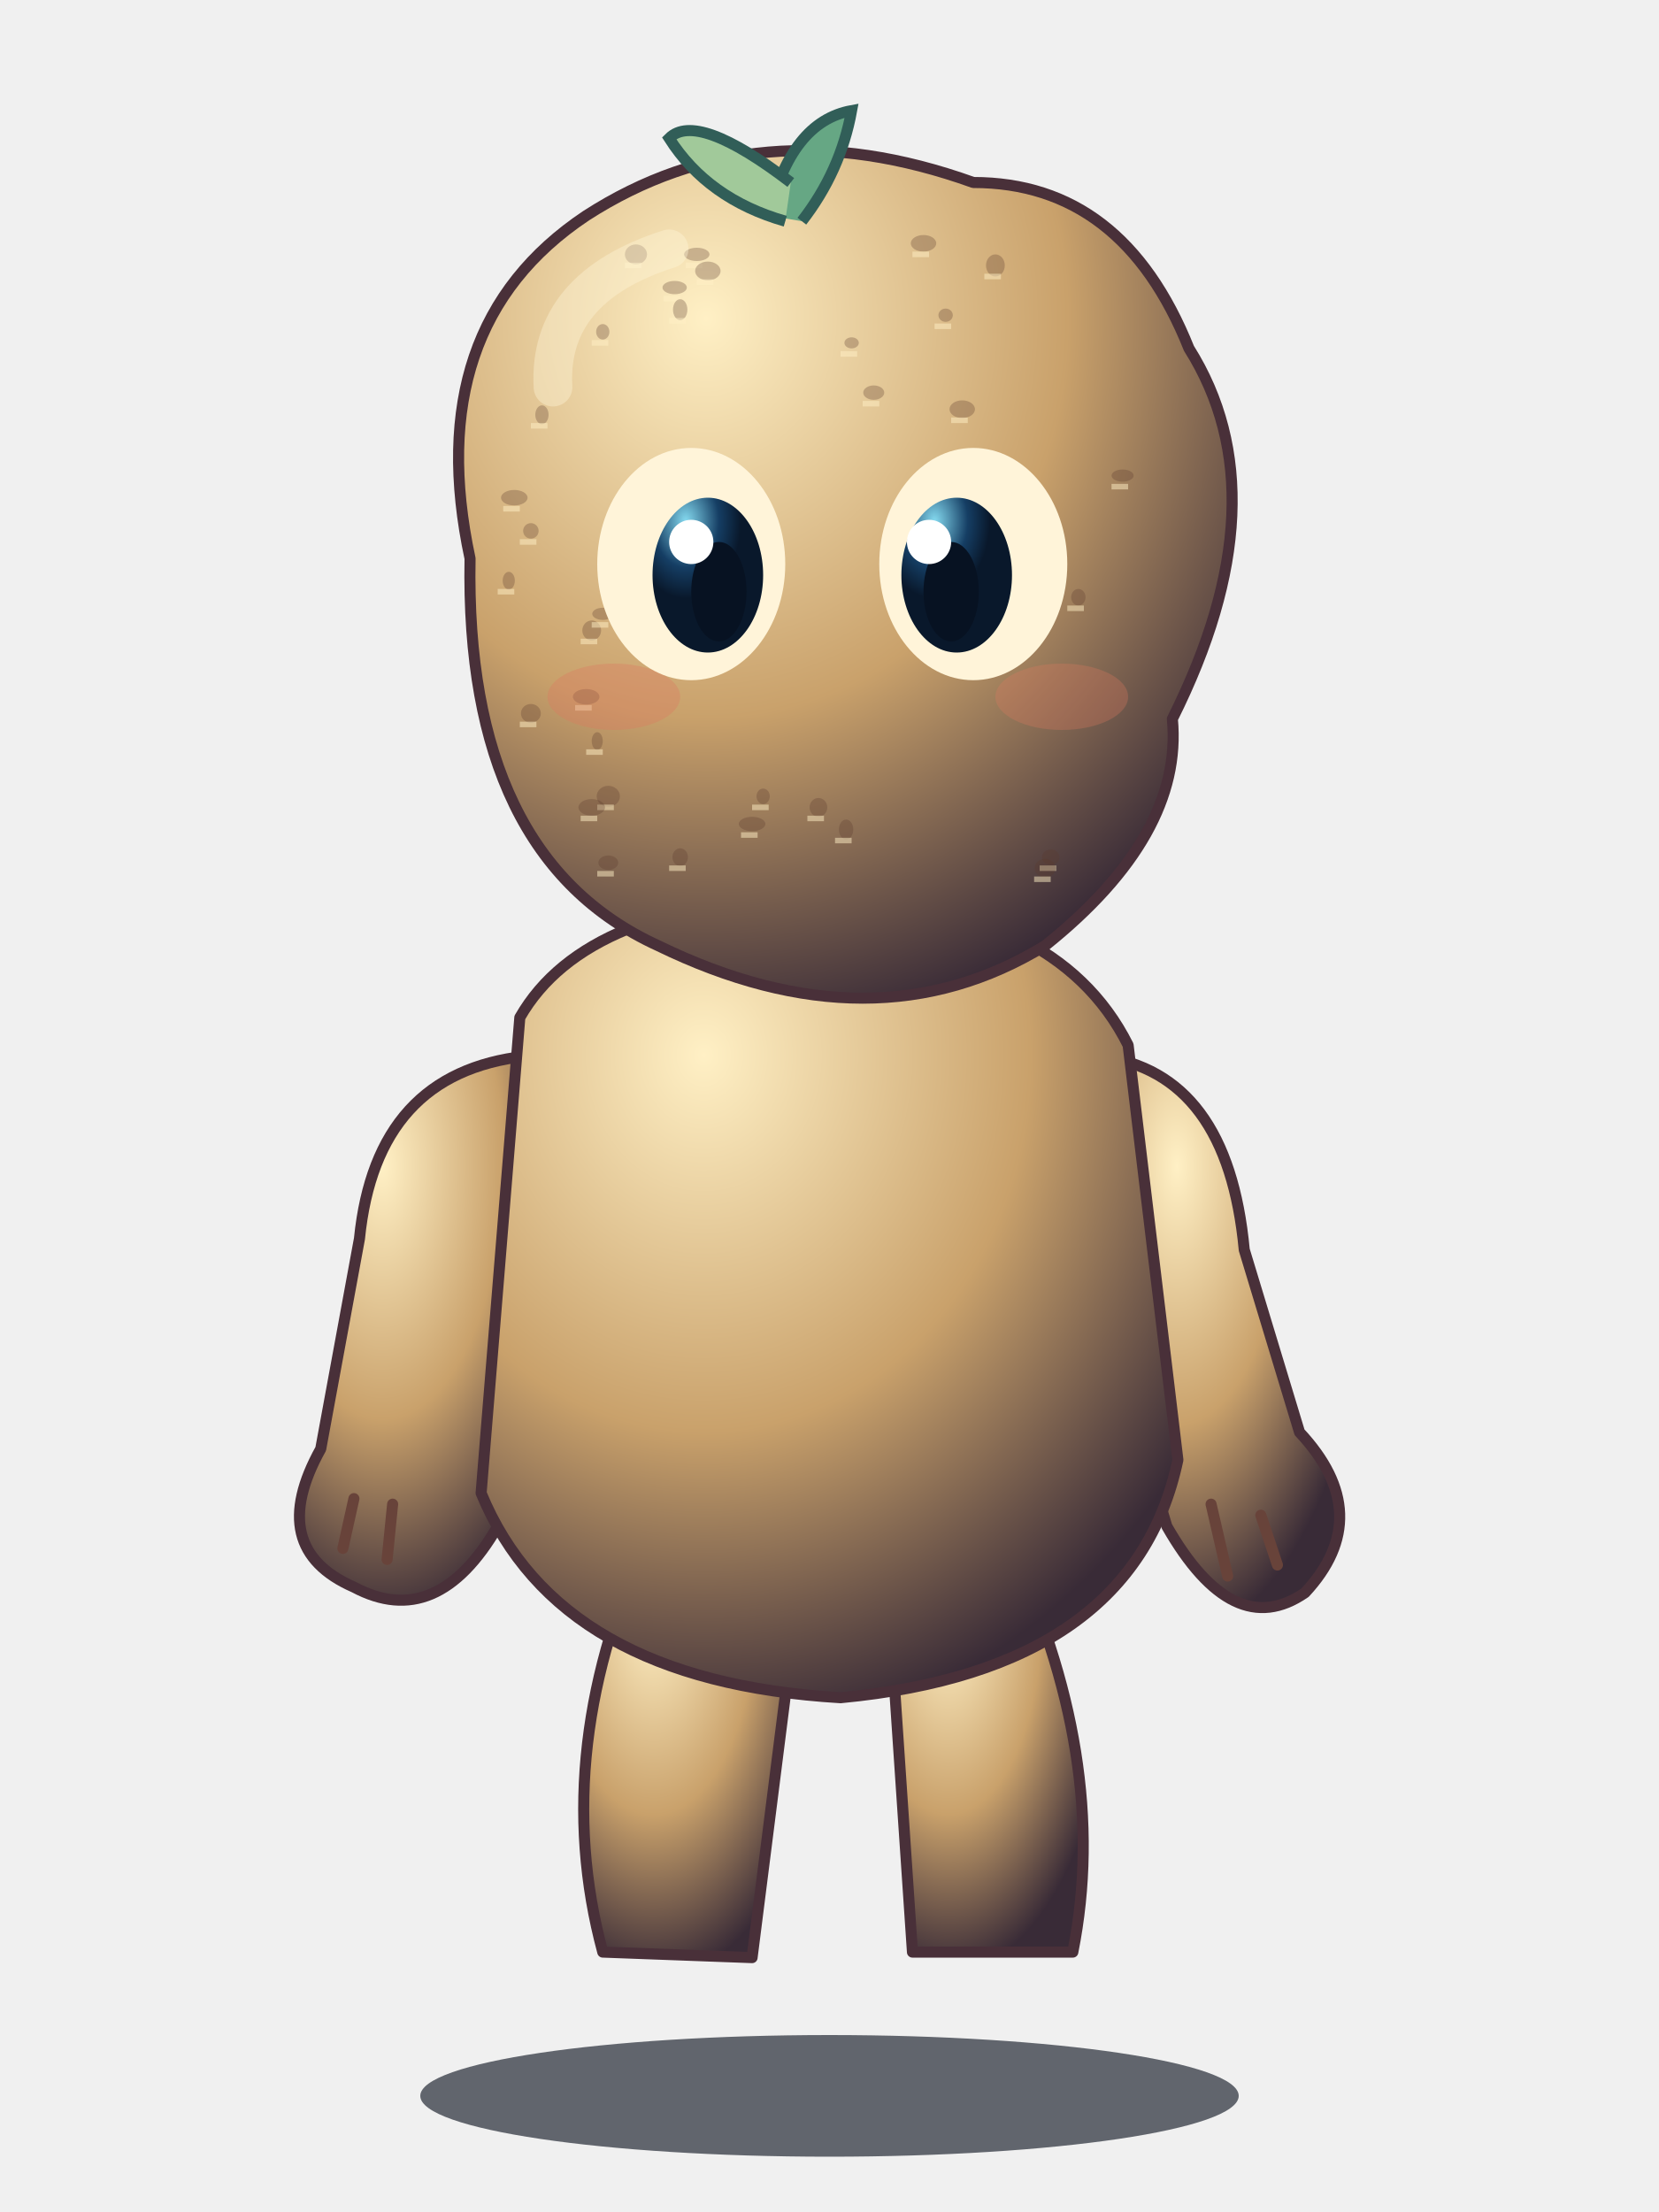
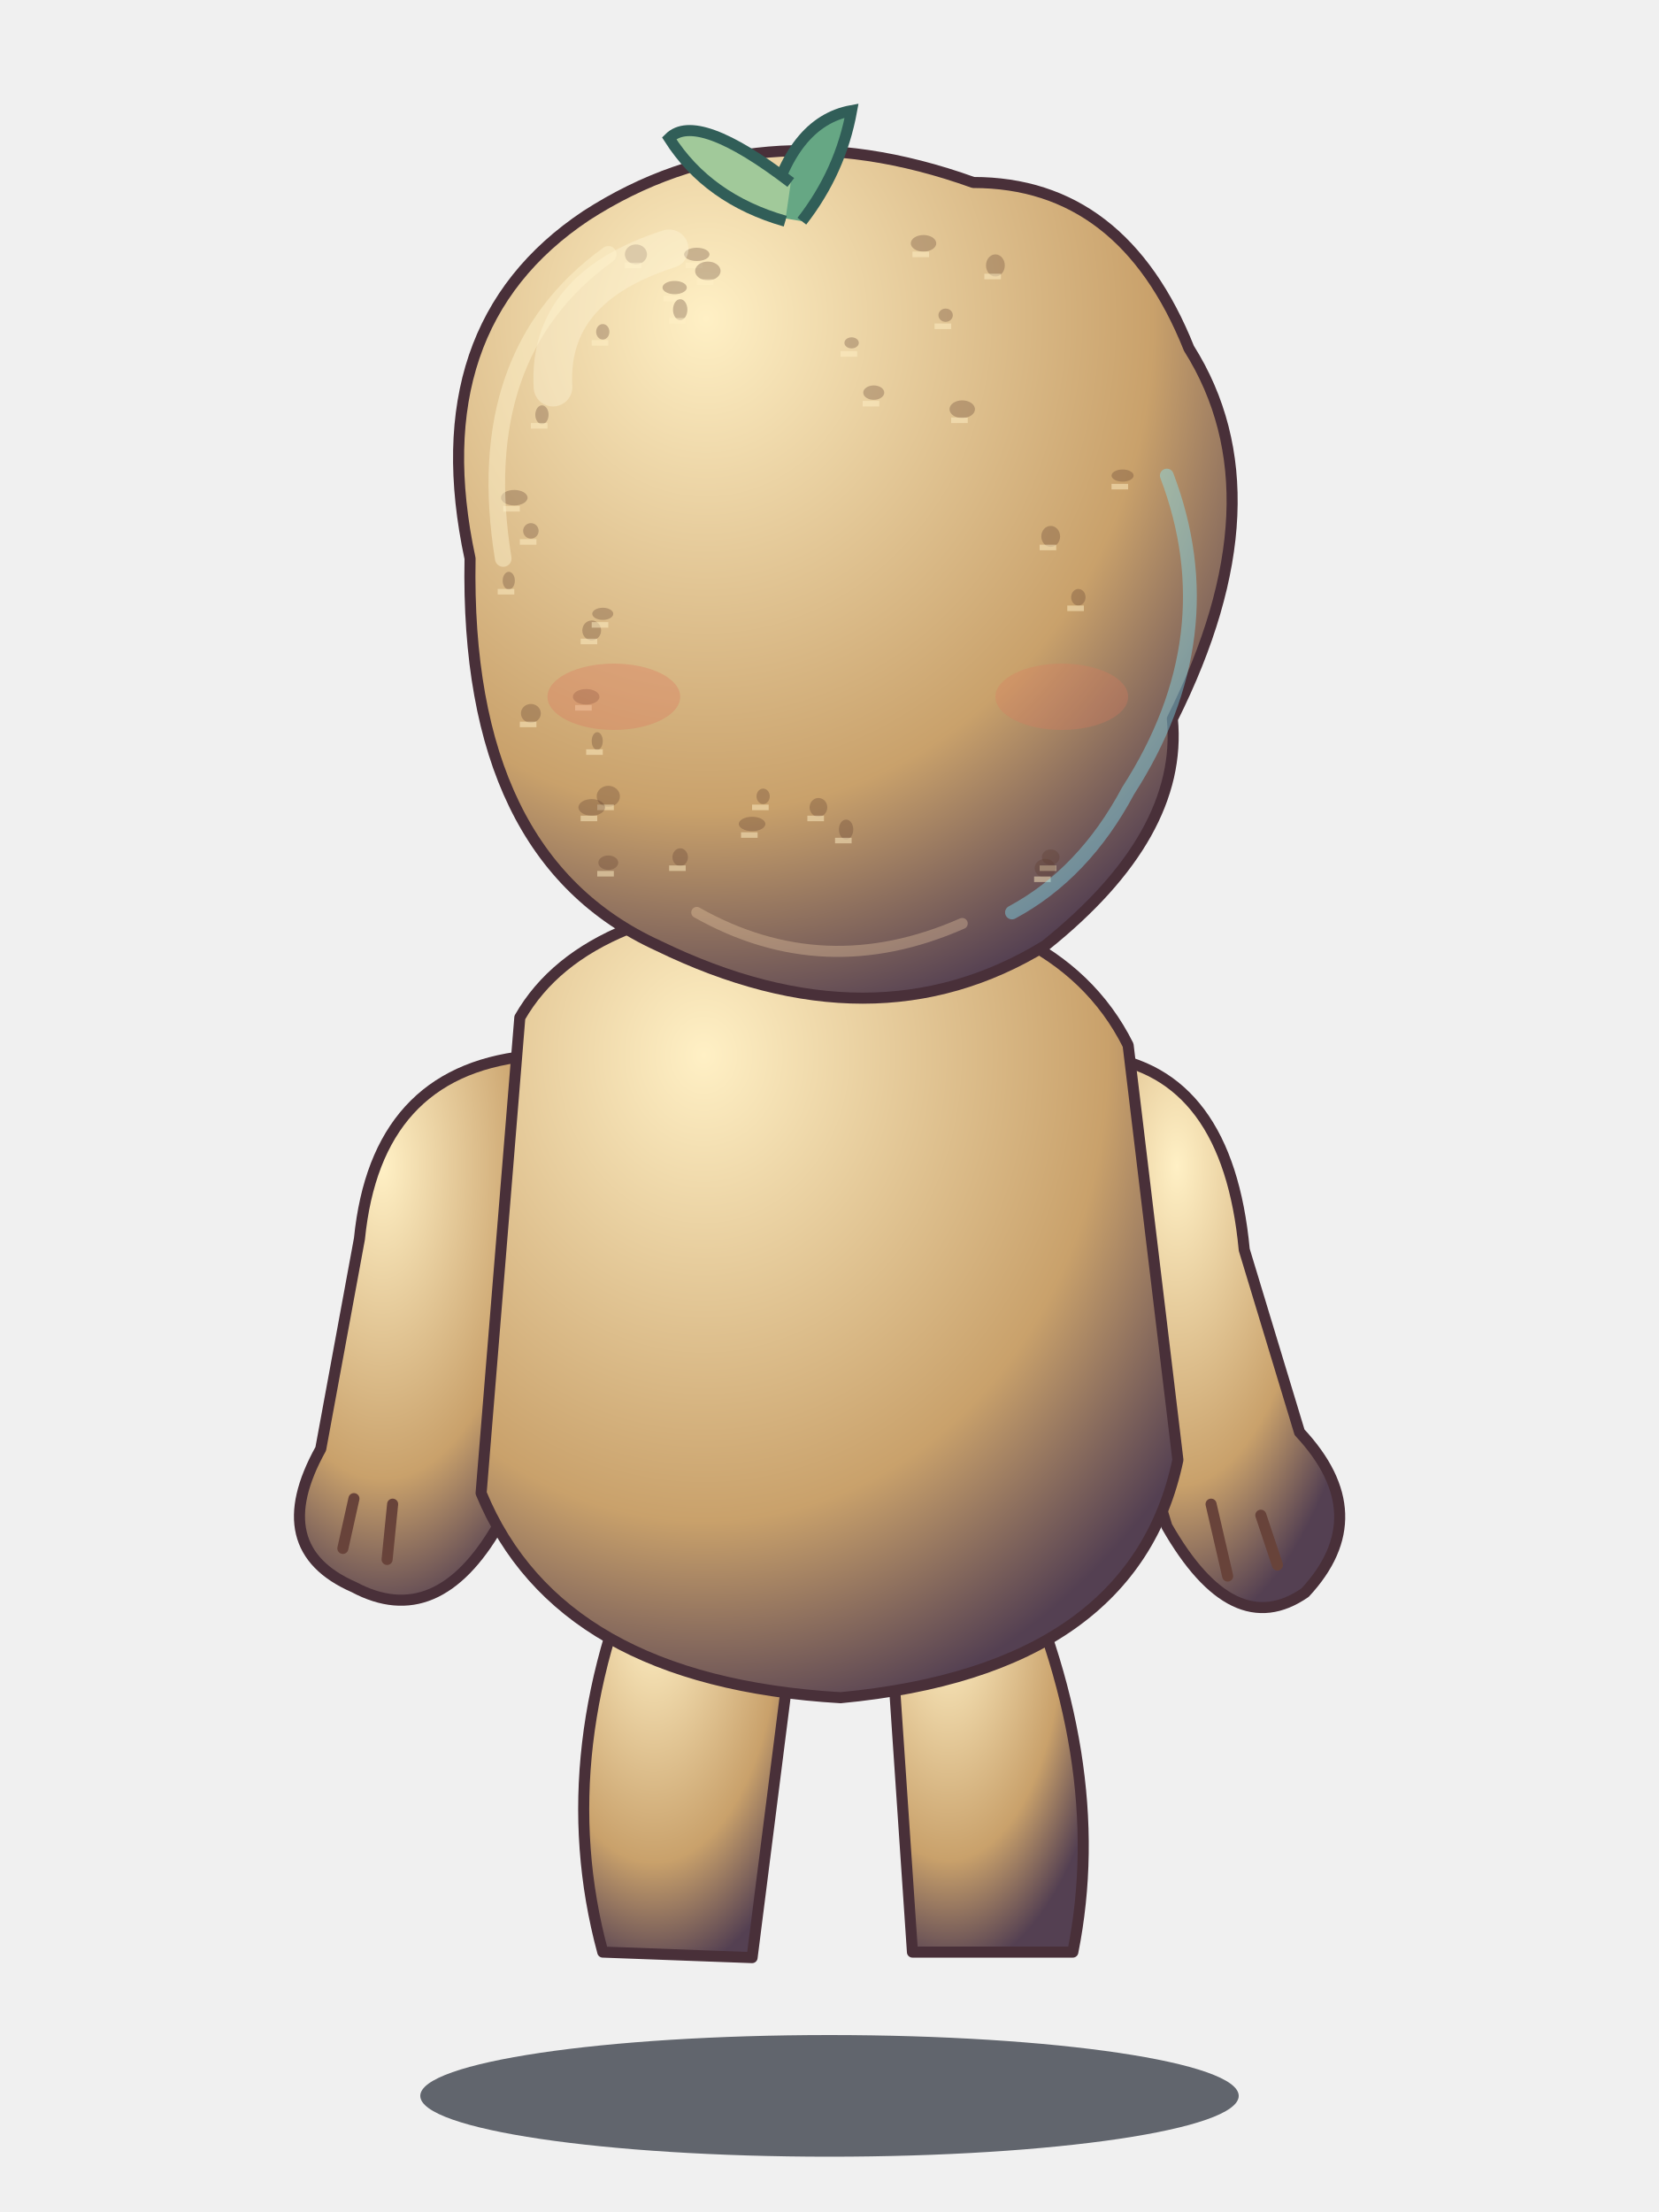
<svg xmlns="http://www.w3.org/2000/svg" viewBox="0 0 300 400">
  <defs>
    <radialGradient id="skin" cx=".32" cy=".2" r=".85">
      <stop stop-color="#fff0c5" />
-       <stop offset=".55" stop-color="#c9a16b" />
-       <stop offset="1" stop-color="#392b37" />
+       <stop offset=".68" stop-color="#c9a16b" />
+       <stop offset="1" stop-color="#544052" />
    </radialGradient>
    <linearGradient id="cloth" x2=".8" y2="1">
      <stop stop-color="#3d5b75" />
      <stop offset=".5" stop-color="#253648" />
      <stop offset="1" stop-color="#101b2d" />
    </linearGradient>
    <linearGradient id="metal" x2=".75" y2="1">
      <stop stop-color="#dce6e9" />
      <stop offset=".3" stop-color="#7e98ac" />
      <stop offset=".48" stop-color="#e1e9eb" />
      <stop offset=".55" stop-color="#496477" />
      <stop offset="1" stop-color="#192c40" />
    </linearGradient>
    <linearGradient id="trim" x2="1" y2="1">
      <stop stop-color="#edfcff" />
      <stop offset=".4" stop-color="#62eafa" />
      <stop offset="1" stop-color="#287c9f" />
    </linearGradient>
    <linearGradient id="leather" x2=".8" y2="1">
      <stop stop-color="#c59269" />
      <stop offset=".5" stop-color="#855339" />
      <stop offset="1" stop-color="#392722" />
    </linearGradient>
    <linearGradient id="hair" x2=".3" y2="1">
      <stop stop-color="#8f5a36" />
      <stop offset=".6" stop-color="#492b25" />
      <stop offset="1" stop-color="#241b22" />
    </linearGradient>
    <radialGradient id="lens" cx=".3" cy=".15">
      <stop stop-color="#84d9ef" />
      <stop offset=".6" stop-color="#153e64" />
      <stop offset="1" stop-color="#09182b" />
    </radialGradient>
  </defs>
  <ellipse cx="150" cy="379" rx="74" ry="11" fill="#020916" opacity=".6" />
  <g stroke="#493039" stroke-width="2" stroke-linejoin="round">
    <path d="M118 276Q99 316 109 353L136 354L145 283Z" fill="url(#skin)" />
    <path d="M160 279L165 353L194 353Q201 318 182 278Z" fill="url(#skin)" />
    <path d="M95 191Q68 194 65 224L58 262Q48 280 64 287Q79 295 90 276L101 235Z" fill="url(#skin)" />
    <path d="M199 191Q222 194 225 226L235 259Q249 274 236 288Q223 297 211 276L199 236Z" fill="url(#skin)" />
    <path d="M94 184Q106 163 148 162Q191 163 204 189L213 264Q205 302 152 307Q101 304 87 270Z" fill="url(#skin)" />
    <path d="M85 101Q76 59 106 39Q137 19 176 33Q203 33 215 63Q232 90 212 130Q214 151 189 171Q158 190 119 171Q84 155 85 101Z" fill="url(#skin)" />
  </g>
  <ellipse cx="153" cy="150" rx="1.3" ry="1.8" fill="#59392d" opacity=".3" />
  <path d="M151 152l3 0" stroke="#fff0c5" opacity=".5" />
  <ellipse cx="195" cy="108" rx="1.3" ry="1.5" fill="#59392d" opacity=".3" />
  <path d="M193 110l3 0" stroke="#fff0c5" opacity=".5" />
  <ellipse cx="93" cy="90" rx="2.4" ry="1.4" fill="#59392d" opacity=".3" />
  <path d="M91 92l3 0" stroke="#fff0c5" opacity=".5" />
  <ellipse cx="110" cy="144" rx="2.1" ry="1.9" fill="#59392d" opacity=".3" />
  <path d="M108 146l3 0" stroke="#fff0c5" opacity=".5" />
  <ellipse cx="180" cy="48" rx="1.7" ry="2.0" fill="#59392d" opacity=".3" />
  <path d="M178 50l3 0" stroke="#fff0c5" opacity=".5" />
  <ellipse cx="190" cy="155" rx="1.6" ry="1.4" fill="#59392d" opacity=".3" />
  <path d="M188 157l3 0" stroke="#fff0c5" opacity=".5" />
  <ellipse cx="106" cy="126" rx="2.4" ry="1.4" fill="#59392d" opacity=".3" />
  <path d="M104 128l3 0" stroke="#fff0c5" opacity=".5" />
  <ellipse cx="107" cy="146" rx="2.4" ry="1.5" fill="#59392d" opacity=".3" />
  <path d="M105 148l3 0" stroke="#fff0c5" opacity=".5" />
  <ellipse cx="154" cy="62" rx="1.3" ry="1.0" fill="#59392d" opacity=".3" />
  <path d="M152 64l3 0" stroke="#fff0c5" opacity=".5" />
  <ellipse cx="122" cy="52" rx="2.2" ry="1.2" fill="#59392d" opacity=".3" />
  <path d="M120 54l3 0" stroke="#fff0c5" opacity=".5" />
  <ellipse cx="189" cy="157" rx="1.9" ry="1.7" fill="#59392d" opacity=".3" />
  <path d="M187 159l3 0" stroke="#fff0c5" opacity=".5" />
  <ellipse cx="107" cy="114" rx="1.7" ry="1.8" fill="#59392d" opacity=".3" />
  <path d="M105 116l3 0" stroke="#fff0c5" opacity=".5" />
  <ellipse cx="110" cy="156" rx="1.8" ry="1.3" fill="#59392d" opacity=".3" />
  <path d="M108 158l3 0" stroke="#fff0c5" opacity=".5" />
  <ellipse cx="126" cy="46" rx="2.3" ry="1.2" fill="#59392d" opacity=".3" />
  <path d="M124 48l3 0" stroke="#fff0c5" opacity=".5" />
  <ellipse cx="92" cy="105" rx="1.1" ry="1.6" fill="#59392d" opacity=".3" />
  <path d="M90 107l3 0" stroke="#fff0c5" opacity=".5" />
  <ellipse cx="158" cy="71" rx="1.9" ry="1.3" fill="#59392d" opacity=".3" />
  <path d="M156 73l3 0" stroke="#fff0c5" opacity=".5" />
  <ellipse cx="171" cy="57" rx="1.3" ry="1.2" fill="#59392d" opacity=".3" />
  <path d="M169 59l3 0" stroke="#fff0c5" opacity=".5" />
  <ellipse cx="136" cy="149" rx="2.4" ry="1.3" fill="#59392d" opacity=".3" />
  <path d="M134 151l3 0" stroke="#fff0c5" opacity=".5" />
  <ellipse cx="123" cy="56" rx="1.3" ry="1.9" fill="#59392d" opacity=".3" />
  <path d="M121 58l3 0" stroke="#fff0c5" opacity=".5" />
  <ellipse cx="96" cy="129" rx="1.8" ry="1.7" fill="#59392d" opacity=".3" />
  <path d="M94 131l3 0" stroke="#fff0c5" opacity=".5" />
  <ellipse cx="167" cy="44" rx="2.3" ry="1.5" fill="#59392d" opacity=".3" />
  <path d="M165 46l3 0" stroke="#fff0c5" opacity=".5" />
  <ellipse cx="123" cy="155" rx="1.4" ry="1.6" fill="#59392d" opacity=".3" />
  <path d="M121 157l3 0" stroke="#fff0c5" opacity=".5" />
  <ellipse cx="148" cy="146" rx="1.6" ry="1.7" fill="#59392d" opacity=".3" />
  <path d="M146 148l3 0" stroke="#fff0c5" opacity=".5" />
  <ellipse cx="128" cy="49" rx="2.3" ry="1.7" fill="#59392d" opacity=".3" />
  <path d="M126 51l3 0" stroke="#fff0c5" opacity=".5" />
  <ellipse cx="96" cy="96" rx="1.4" ry="1.4" fill="#59392d" opacity=".3" />
  <path d="M94 98l3 0" stroke="#fff0c5" opacity=".5" />
  <ellipse cx="203" cy="86" rx="2.0" ry="1.1" fill="#59392d" opacity=".3" />
  <path d="M201 88l3 0" stroke="#fff0c5" opacity=".5" />
  <ellipse cx="98" cy="75" rx="1.2" ry="1.7" fill="#59392d" opacity=".3" />
  <path d="M96 77l3 0" stroke="#fff0c5" opacity=".5" />
  <ellipse cx="138" cy="144" rx="1.2" ry="1.4" fill="#59392d" opacity=".3" />
  <path d="M136 146l3 0" stroke="#fff0c5" opacity=".5" />
  <ellipse cx="190" cy="97" rx="1.7" ry="1.9" fill="#59392d" opacity=".3" />
  <path d="M188 99l3 0" stroke="#fff0c5" opacity=".5" />
  <ellipse cx="109" cy="111" rx="1.9" ry="1.1" fill="#59392d" opacity=".3" />
  <path d="M107 113l3 0" stroke="#fff0c5" opacity=".5" />
  <ellipse cx="108" cy="134" rx="1.0" ry="1.6" fill="#59392d" opacity=".3" />
  <path d="M106 136l3 0" stroke="#fff0c5" opacity=".5" />
  <ellipse cx="174" cy="74" rx="2.3" ry="1.6" fill="#59392d" opacity=".3" />
  <path d="M172 76l3 0" stroke="#fff0c5" opacity=".5" />
  <ellipse cx="109" cy="60" rx="1.2" ry="1.4" fill="#59392d" opacity=".3" />
  <path d="M107 62l3 0" stroke="#fff0c5" opacity=".5" />
  <ellipse cx="115" cy="46" rx="2.0" ry="1.8" fill="#59392d" opacity=".3" />
  <path d="M113 48l3 0" stroke="#fff0c5" opacity=".5" />
  <path d="M100 70Q99 52 121 45" stroke="#fff6d9" opacity=".38" stroke-width="7" stroke-linecap="round" fill="none" />
+   <path d="M91 101Q85 64 110 46" fill="none" stroke="#fff4ce" stroke-width="3" stroke-linecap="round" opacity=".45" />
+   <path d="M211 86Q222 115 204 143Q196 158 183 165" fill="none" stroke="#82ecff" stroke-width="2.5" stroke-linecap="round" opacity=".4" />
+   <path d="M126 165Q149 178 174 167" fill="none" stroke="#ffdfb1" stroke-width="2" stroke-linecap="round" opacity=".3" />
  <ellipse cx="111" cy="126" rx="12" ry="6" fill="#dc785e" opacity=".35" />
  <ellipse cx="192" cy="126" rx="12" ry="6" fill="#dc785e" opacity=".3" />
-   <g>
-     <ellipse cx="125" cy="102" rx="17" ry="21" fill="#fff4d9" />
-     <ellipse cx="176" cy="102" rx="17" ry="21" fill="#fff4d9" />
-     <ellipse cx="128" cy="104" rx="10" ry="14" fill="url(#lens)" />
-     <ellipse cx="173" cy="104" rx="10" ry="14" fill="url(#lens)" />
-     <ellipse cx="130" cy="107" rx="5" ry="9" fill="#071222" />
-     <ellipse cx="172" cy="107" rx="5" ry="9" fill="#071222" />
-     <circle cx="125" cy="98" r="4" fill="white" />
-     <circle cx="168" cy="98" r="4" fill="white" />
-   </g>
  <path d="M64 271l-2 9m9-8-1 10m158-8 3 9m-12-11 3 13" stroke="#68433a" stroke-width="2" stroke-linecap="round" />
  <path d="M139 39Q143 22 154 20Q152 31 145 40" fill="#66a784" stroke="#315e58" stroke-width="2" />
  <path d="M143 33Q126 20 121 25Q128 36 142 40" fill="#a1c99a" stroke="#315e58" stroke-width="2" />
</svg>
